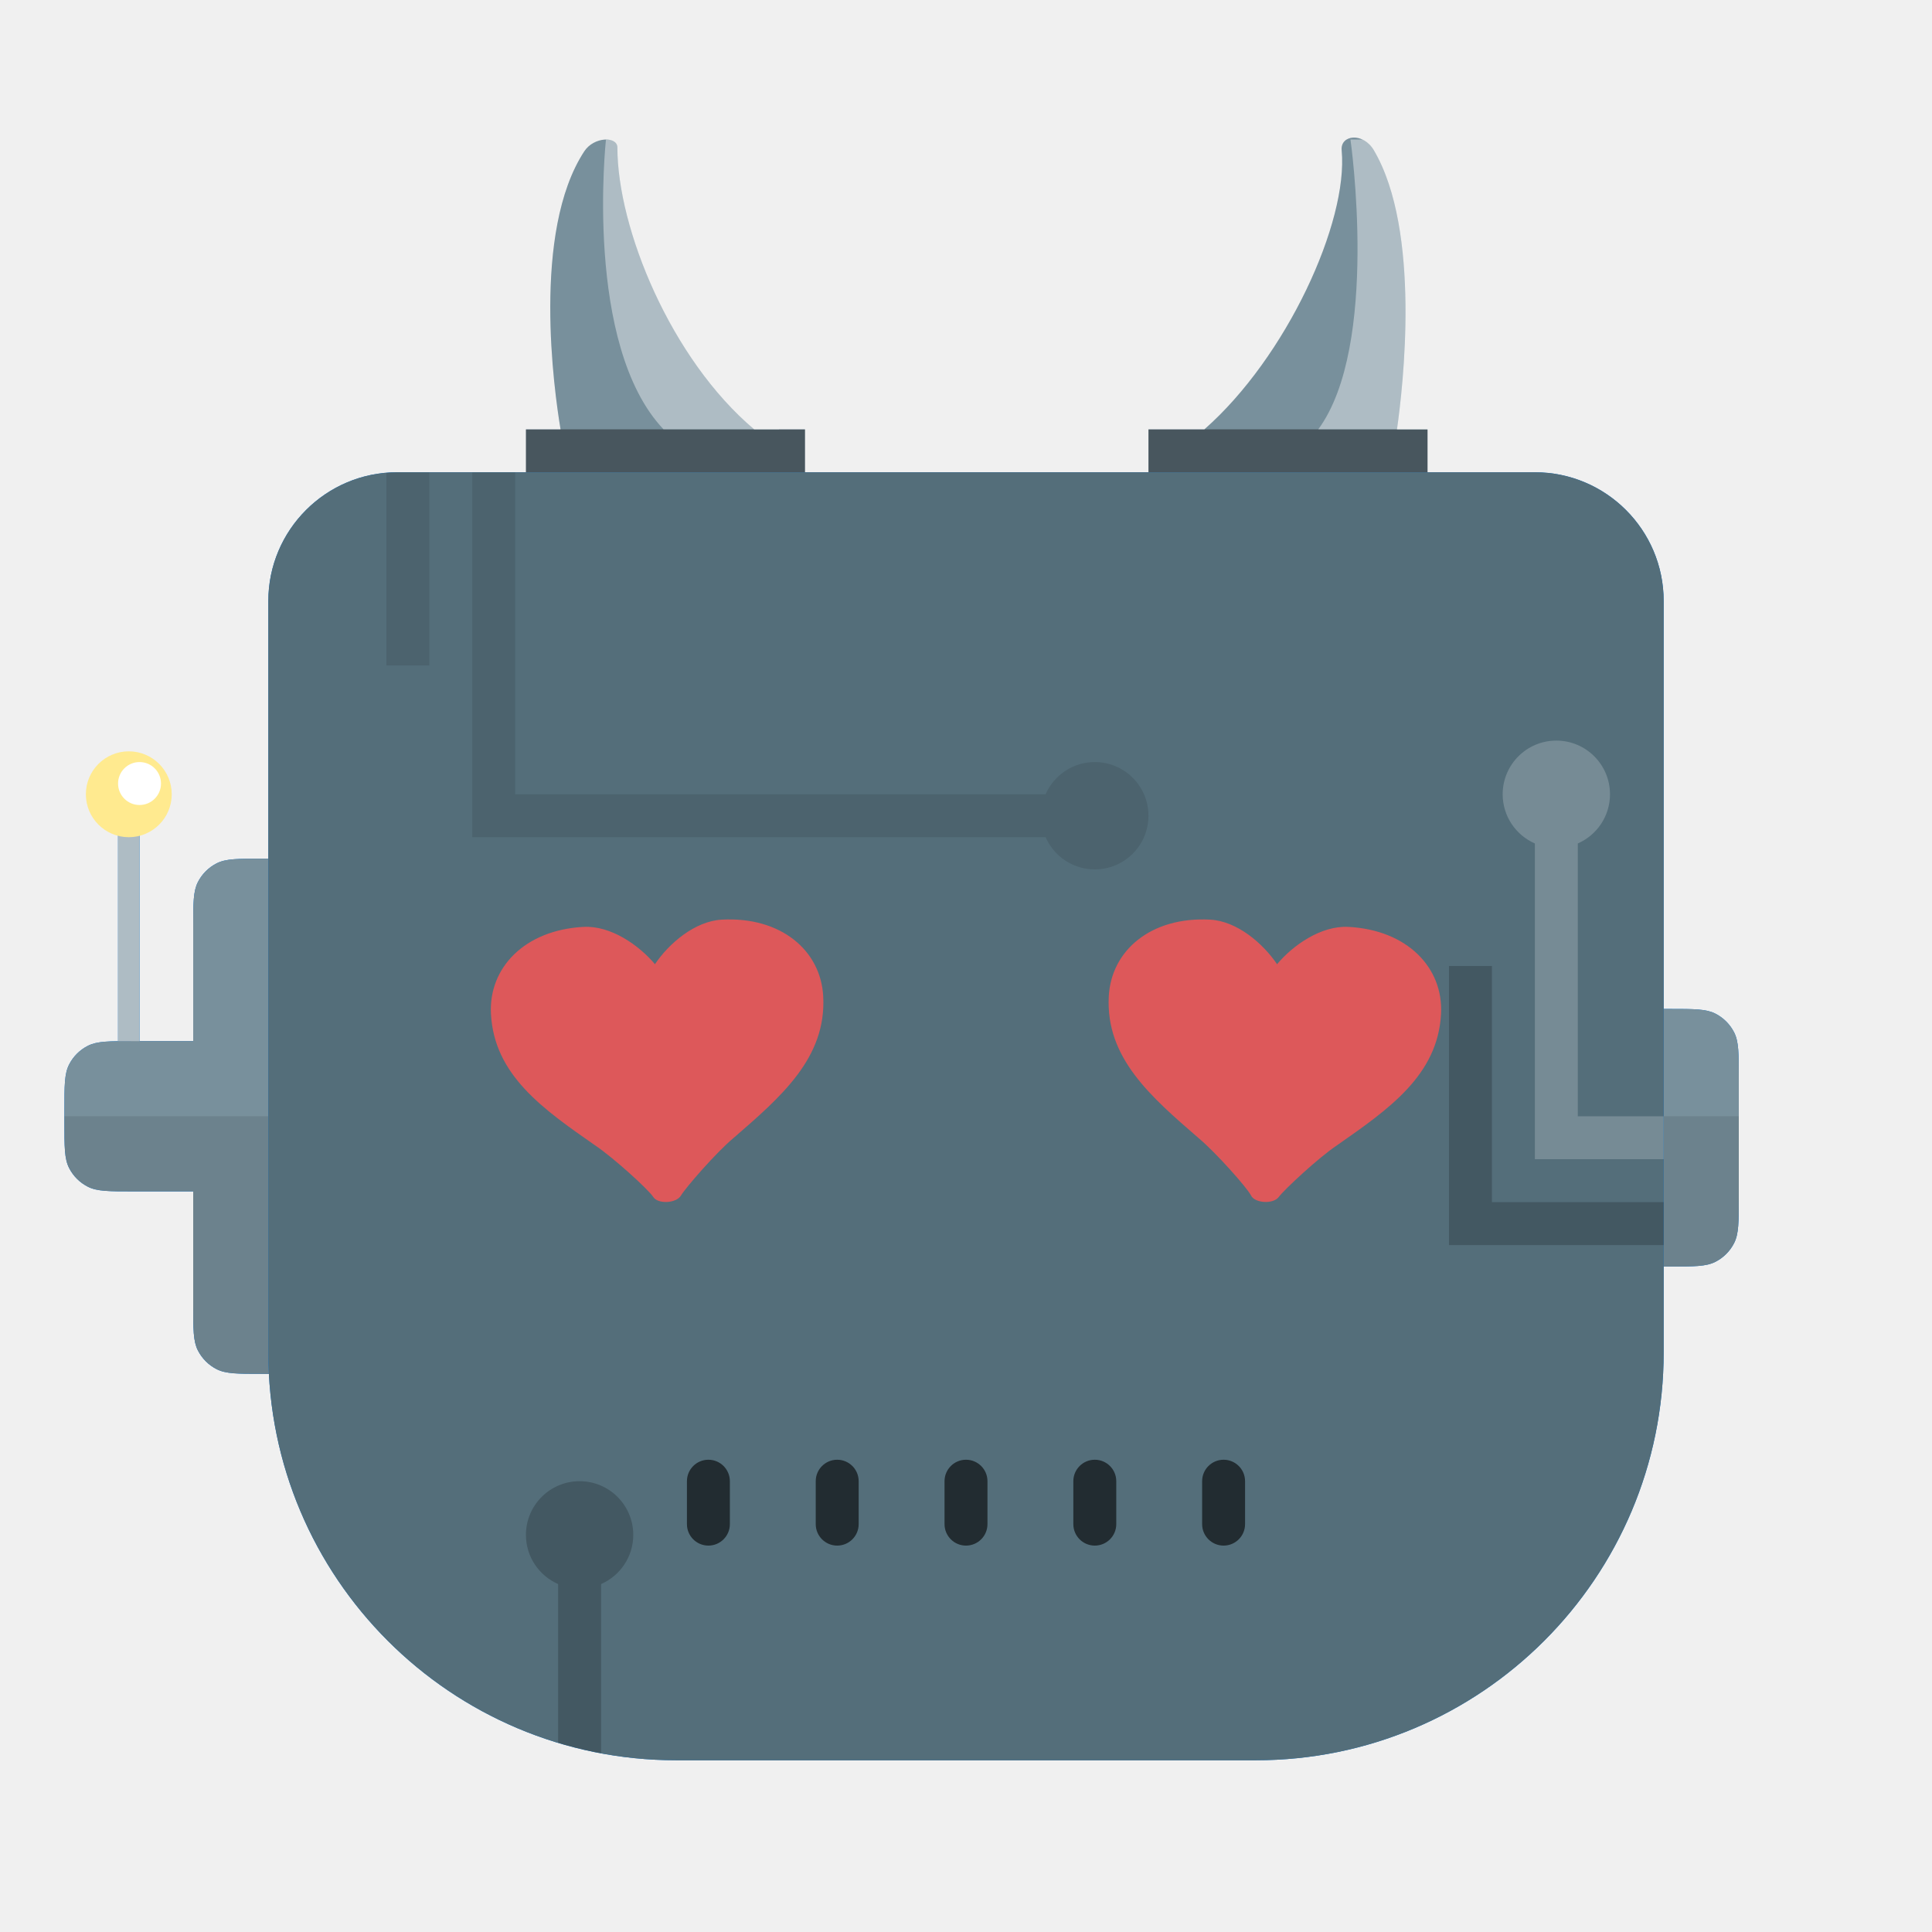
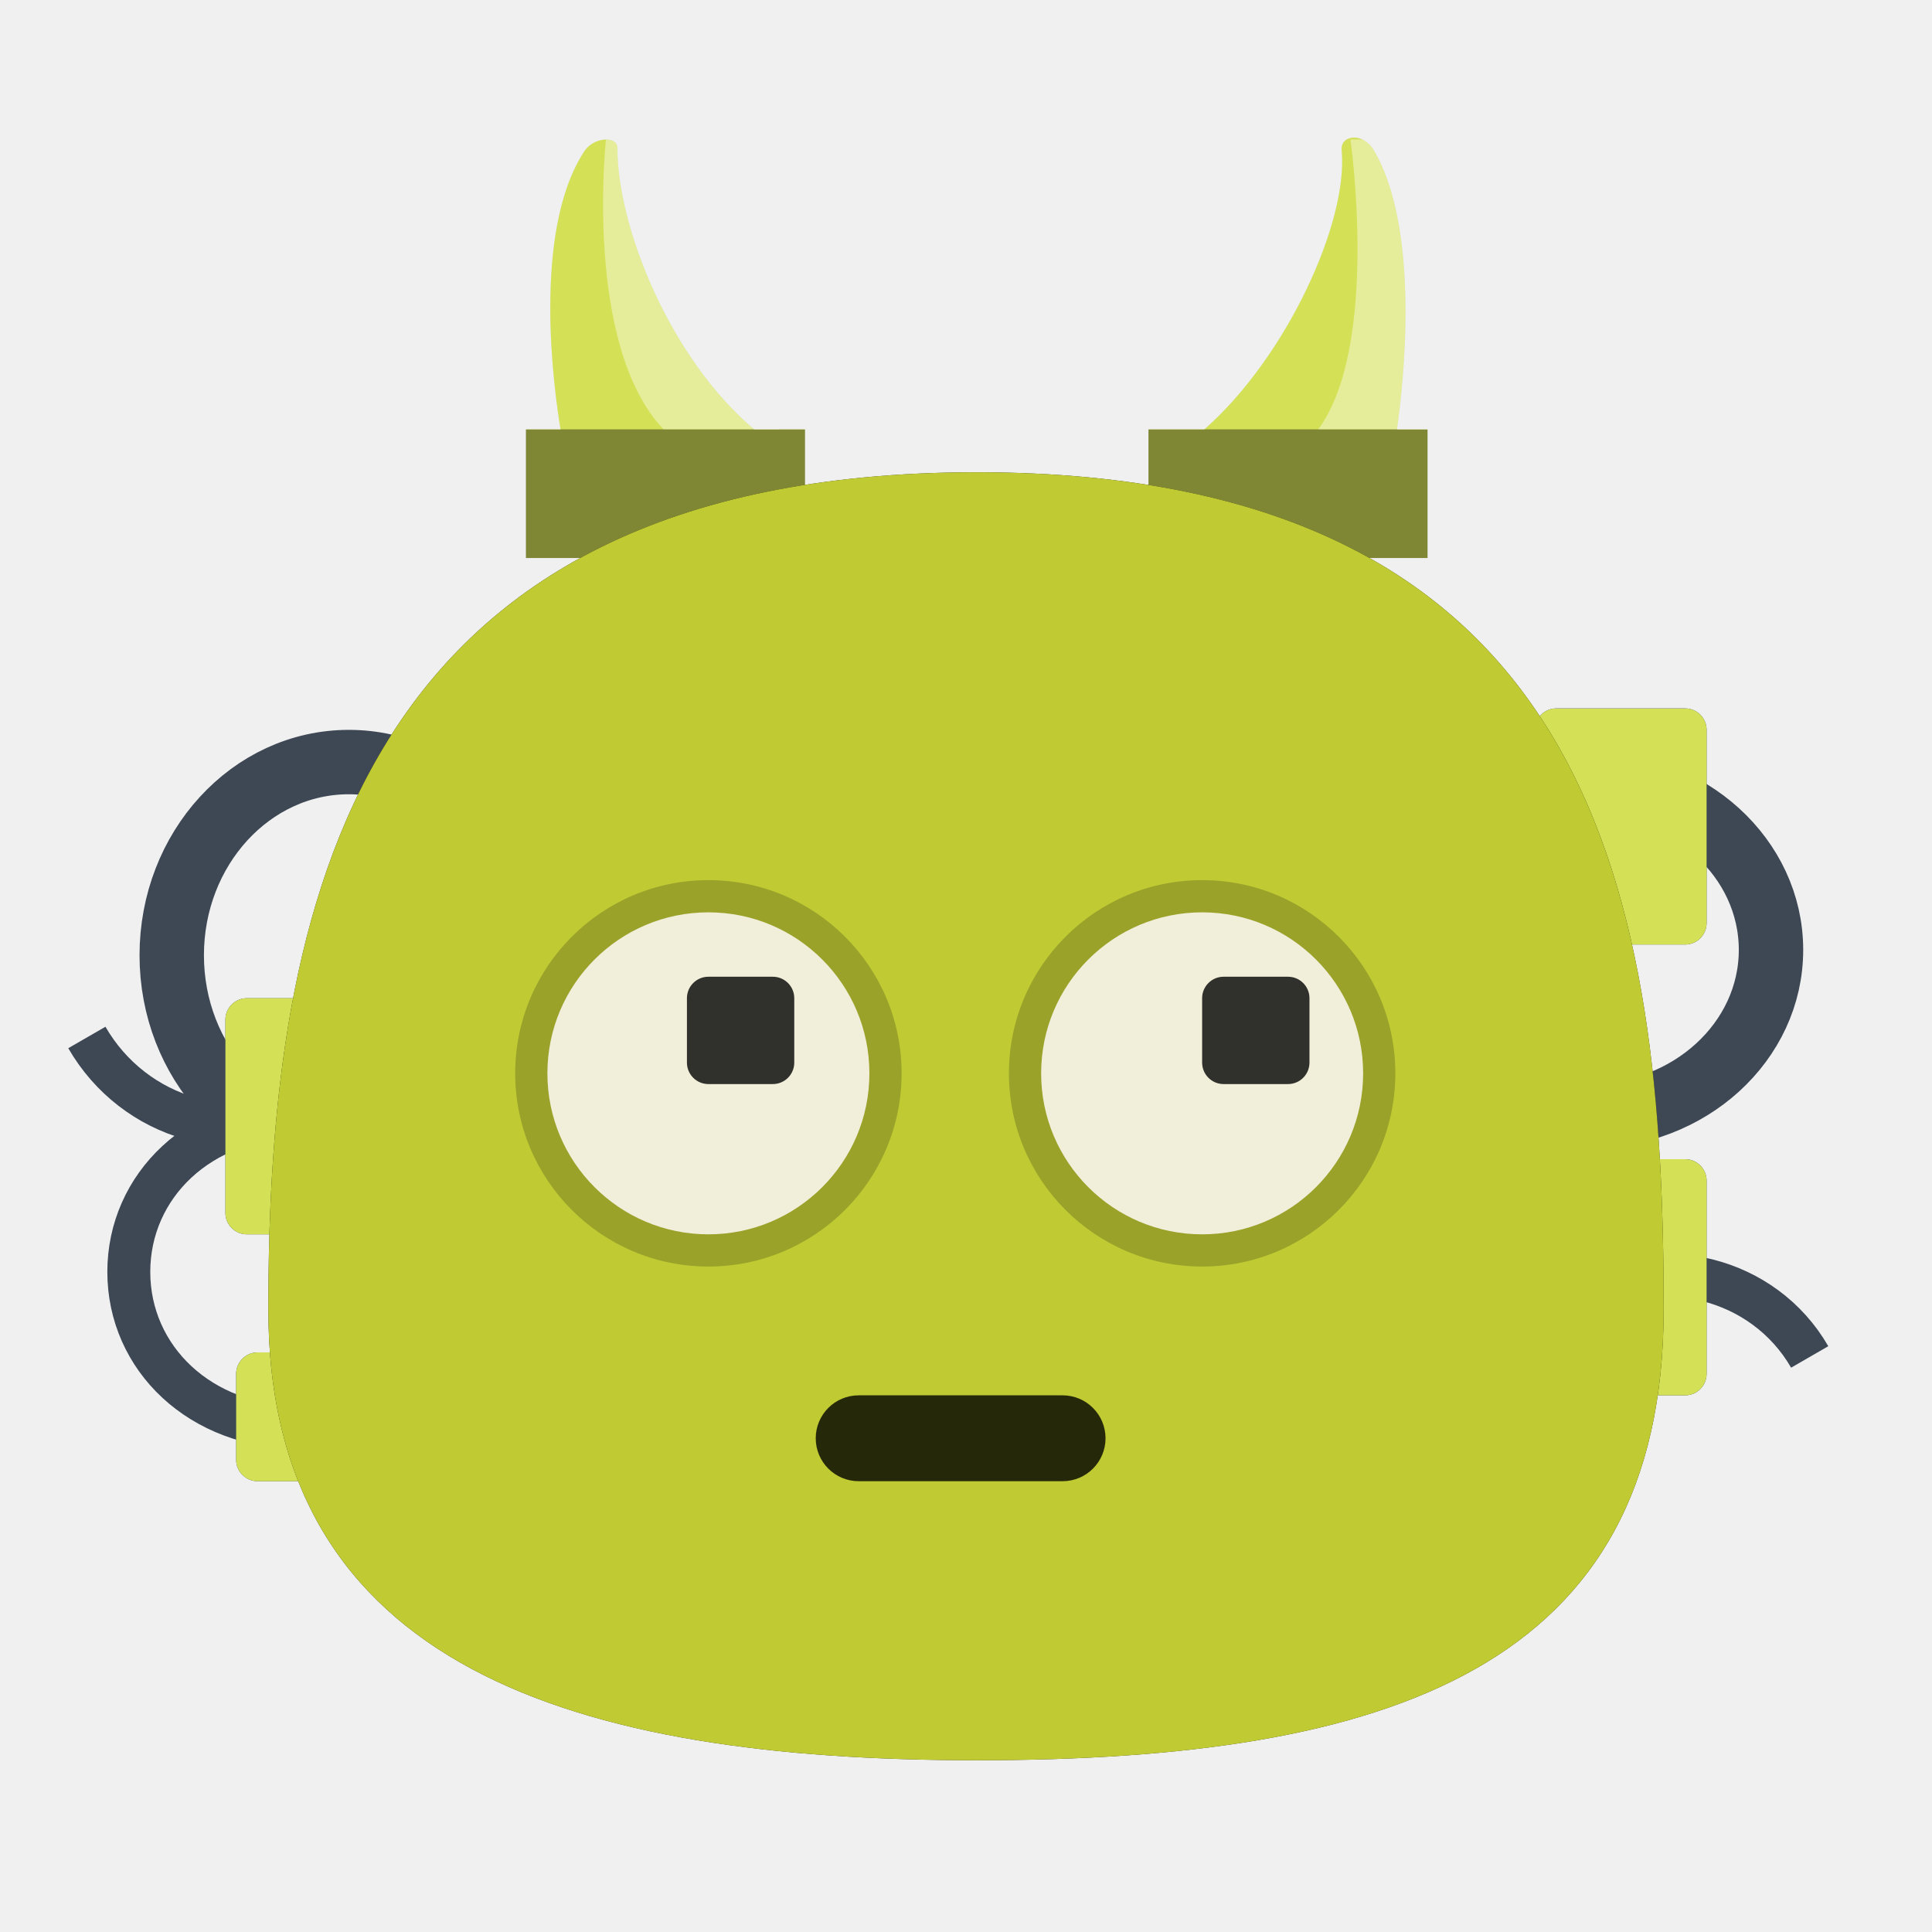
<svg xmlns="http://www.w3.org/2000/svg" viewBox="0 0 180 180" fill="none">
  <g transform="translate(0, 66)">
-     <path fill-rule="evenodd" clip-rule="evenodd" d="M13 11H11V31H12.4C10.16 31 9.04 31 8.184 31.436C7.431 31.82 6.819 32.431 6.436 33.184C6 34.04 6 35.16 6 37.4V38.6C6 40.84 6 41.96 6.436 42.816C6.819 43.569 7.431 44.181 8.184 44.564C9.04 45 10.16 45 12.4 45H18V55.6C18 57.84 18 58.96 18.436 59.816C18.82 60.569 19.431 61.181 20.184 61.564C21.04 62 22.16 62 24.4 62H47.6C49.84 62 50.96 62 51.816 61.564C52.569 61.181 53.181 60.569 53.564 59.816C54 58.96 54 57.84 54 55.6V20.4C54 18.16 54 17.04 53.564 16.184C53.181 15.431 52.569 14.819 51.816 14.436C50.96 14 49.84 14 47.6 14H24.4C22.16 14 21.04 14 20.184 14.436C19.431 14.819 18.82 15.431 18.436 16.184C18 17.04 18 18.16 18 20.4V31H13V11ZM126 34.4C126 32.16 126 31.04 126.436 30.184C126.819 29.431 127.431 28.82 128.184 28.436C129.04 28 130.16 28 132.4 28H155.6C157.84 28 158.96 28 159.816 28.436C160.569 28.82 161.181 29.431 161.564 30.184C162 31.04 162 32.16 162 34.4V45.6C162 47.84 162 48.96 161.564 49.816C161.181 50.569 160.569 51.181 159.816 51.564C158.96 52 157.84 52 155.6 52H132.4C130.16 52 129.04 52 128.184 51.564C127.431 51.181 126.819 50.569 126.436 49.816C126 48.96 126 47.84 126 45.6V34.4Z" fill="#0076DE" />
-     <mask id="sidesAntenna01Mask0" mask-type="alpha" maskUnits="userSpaceOnUse" x="6" y="11" width="156" height="51">
-       <path fill-rule="evenodd" clip-rule="evenodd" d="M13 11H11V31H12.4C10.16 31 9.04 31 8.184 31.436C7.431 31.82 6.819 32.431 6.436 33.184C6 34.04 6 35.16 6 37.4V38.6C6 40.84 6 41.96 6.436 42.816C6.819 43.569 7.431 44.181 8.184 44.564C9.04 45 10.16 45 12.4 45H18V55.6C18 57.84 18 58.96 18.436 59.816C18.82 60.569 19.431 61.181 20.184 61.564C21.04 62 22.16 62 24.4 62H47.6C49.84 62 50.96 62 51.816 61.564C52.569 61.181 53.181 60.569 53.564 59.816C54 58.96 54 57.84 54 55.6V20.4C54 18.16 54 17.04 53.564 16.184C53.181 15.431 52.569 14.819 51.816 14.436C50.96 14 49.84 14 47.6 14H24.4C22.16 14 21.04 14 20.184 14.436C19.431 14.819 18.82 15.431 18.436 16.184C18 17.04 18 18.16 18 20.4V31H13V11ZM126 34.4C126 32.16 126 31.04 126.436 30.184C126.819 29.431 127.431 28.82 128.184 28.436C129.04 28 130.16 28 132.4 28H155.6C157.84 28 158.96 28 159.816 28.436C160.569 28.82 161.181 29.431 161.564 30.184C162 31.04 162 32.16 162 34.4V45.6C162 47.84 162 48.96 161.564 49.816C161.181 50.569 160.569 51.181 159.816 51.564C158.96 52 157.84 52 155.6 52H132.4C130.16 52 129.04 52 128.184 51.564C127.431 51.181 126.819 50.569 126.436 49.816C126 48.96 126 47.84 126 45.6V34.4Z" fill="white" />
+     <g opacity="0.9">
+       <path fill-rule="evenodd" clip-rule="evenodd" d="M32.5 41C41.613 41 49 32.941 49 23C49 13.059 41.613 5 32.5 5C23.387 5 16 13.059 16 23C16 32.941 23.387 41 32.5 41Z" stroke="#2A3544" stroke-width="6" />
+       <path d="M29.515 36.765C22.102 41.045 12.51 38.311 8.092 30.659" stroke="#2A3544" stroke-width="4" />
+       <path fill-rule="evenodd" clip-rule="evenodd" d="M28 67C37.389 67 45 60.508 45 52.5C45 44.492 37.389 38 28 38C18.611 38 12 44.492 12 52.5C12 60.508 18.611 67 28 67Z" stroke="#2A3544" stroke-width="4" />
+       <path d="M168.606 60.423C164.326 53.01 154.653 50.582 147 55" stroke="#2A3544" stroke-width="4" />
+       <path fill-rule="evenodd" clip-rule="evenodd" d="M148 38C157.389 38 165 31.06 165 22.5C165 13.94 157.389 7 148 7C138.611 7 132 13.94 132 22.5C132 31.06 138.611 38 148 38Z" stroke="#2A3544" stroke-width="6" />
+     </g>
+     <path fill-rule="evenodd" clip-rule="evenodd" d="M145 0C143.895 0 143 0.895 143 2V20C143 21.105 143.895 22 145 22H157C158.105 22 159 21.105 159 20V2C159 0.895 158.105 0 157 0H145ZM23 27C21.895 27 21 27.895 21 29V47C21 48.105 21.895 49 23 49H35C36.105 49 37 48.105 37 47V29C37 27.895 36.105 27 35 27H23ZM24 60C22.895 60 22 60.895 22 62V70C22 71.105 22.895 72 24 72H36C37.105 72 38 71.105 38 70V62C38 60.895 37.105 60 36 60H24ZM143 44C143 42.895 143.895 42 145 42H157C158.105 42 159 42.895 159 44V62C159 63.105 158.105 64 157 64H145C143.895 64 143 63.105 143 62V44Z" fill="#273951" />
+     <mask id="sidesCables01Mask0" mask-type="alpha" maskUnits="userSpaceOnUse" x="21" y="0" width="138" height="72">
+       <path fill-rule="evenodd" clip-rule="evenodd" d="M145 0C143.895 0 143 0.895 143 2V20C143 21.105 143.895 22 145 22H157C158.105 22 159 21.105 159 20V2C159 0.895 158.105 0 157 0H145ZM23 27C21.895 27 21 27.895 21 29V47C21 48.105 21.895 49 23 49H35C36.105 49 37 48.105 37 47V29C37 27.895 36.105 27 35 27H23ZM24 60C22.895 60 22 60.895 22 62V70C22 71.105 22.895 72 24 72H36C37.105 72 38 71.105 38 70V62C38 60.895 37.105 60 36 60H24ZM143 44C143 42.895 143.895 42 145 42H157C158.105 42 159 42.895 159 44V62C159 63.105 158.105 64 157 64H145C143.895 64 143 63.105 143 62V44Z" fill="white" />
    </mask>
-     <g mask="url(#sidesAntenna01Mask0)">
-       <rect width="180" height="76" fill="#78909C" />
-       <rect y="38" width="180" height="38" fill="black" fill-opacity="0.1" />
+     <g mask="url(#sidesCables01Mask0)">
+       <rect width="180" height="76" fill="#D4E157" />
    </g>
-     <rect x="11" y="11" width="2" height="20" fill="white" fill-opacity="0.4" />
-     <path fill-rule="evenodd" clip-rule="evenodd" d="M12 12C14.209 12 16 10.209 16 8C16 5.791 14.209 4 12 4C9.791 4 8 5.791 8 8C8 10.209 9.791 12 12 12Z" fill="#FFEA8F" />
-     <path fill-rule="evenodd" clip-rule="evenodd" d="M13 9C14.105 9 15 8.105 15 7C15 5.895 14.105 5 13 5C11.895 5 11 5.895 11 7C11 8.105 11.895 9 13 9Z" fill="white" />
  </g>
  <g transform="translate(41, 0)">
    <path fill-rule="evenodd" clip-rule="evenodd" d="M71.21 40C78.85 33.293 84.631 20.688 84 14C83.864 12.553 86 12.299 87 14C91.418 21.512 89.717 36.067 89.153 40H92V52H66V40H71.21ZM16.521 13.741C16.521 21.273 21.492 33.445 29.262 40H34V52H8V40H11.225C10.63 36.441 8.529 21.601 13.434 14.101C14.335 12.722 16.521 12.681 16.521 13.741Z" fill="#E1E6E8" />
    <mask id="topHornsMask0" mask-type="alpha" maskUnits="userSpaceOnUse" x="8" y="12" width="84" height="40">
      <path fill-rule="evenodd" clip-rule="evenodd" d="M71.21 40C78.85 33.293 84.631 20.688 84 14C83.864 12.553 86 12.299 87 14C91.418 21.512 89.717 36.067 89.153 40H92V52H66V40H71.21ZM16.521 13.741C16.521 21.273 21.492 33.445 29.262 40H34V52H8V40H11.225C10.63 36.441 8.529 21.601 13.434 14.101C14.335 12.722 16.521 12.681 16.521 13.741Z" fill="white" />
    </mask>
    <g mask="url(#topHornsMask0)">
-       <rect width="100" height="52" fill="#78909C" />
+       <rect width="100" height="52" fill="#D4E157" />
      <rect y="40" width="100" height="12" fill="black" fill-opacity="0.4" />
      <path fill-rule="evenodd" clip-rule="evenodd" d="M15.456 13H31.569V40H20.82C13.371 32.15 15.456 13 15.456 13Z" fill="white" fill-opacity="0.4" />
      <path fill-rule="evenodd" clip-rule="evenodd" d="M84.82 13H92.569V40H81.82C87.571 32.195 84.82 13 84.82 13Z" fill="white" fill-opacity="0.4" />
    </g>
  </g>
  <g transform="translate(25, 44)">
-     <path d="M0 12C0 5.373 5.373 0 12 0H118C124.627 0 130 5.373 130 12V82C130 102.987 112.987 120 92 120H38C17.013 120 0 102.987 0 82V12Z" fill="#0076DE" />
-     <mask id="faceSquare01Mask0" mask-type="alpha" maskUnits="userSpaceOnUse" x="0" y="0" width="130" height="120">
-       <path d="M0 12C0 5.373 5.373 0 12 0H118C124.627 0 130 5.373 130 12V82C130 102.987 112.987 120 92 120H38C17.013 120 0 102.987 0 82V12Z" fill="white" />
+     <path fill-rule="evenodd" clip-rule="evenodd" d="M66 0C124.352 0 130.001 40.685 130 78C129.999 111.315 104.534 120 66 120C28.539 120 0 111.315 0 78C0 40.685 7.648 0 66 0Z" fill="black" fill-opacity="0.8" />
+     <mask id="faceRound01Mask0" mask-type="alpha" maskUnits="userSpaceOnUse" x="0" y="0" width="130" height="120">
+       <path fill-rule="evenodd" clip-rule="evenodd" d="M66 0C124.352 0 130.001 40.685 130 78C129.999 111.315 104.534 120 66 120C28.539 120 0 111.315 0 78C0 40.685 7.648 0 66 0Z" fill="white" />
    </mask>
-     <g mask="url(#faceSquare01Mask0)">
-       <rect x="-2" y="-2" width="134" height="124" fill="#546E7A" />
-       <path fill-rule="evenodd" clip-rule="evenodd" d="M15 0H11V18H15V0ZM23 0H19V30V34H23H72.416C73.188 35.766 74.95 37 77 37C79.761 37 82 34.761 82 32C82 29.239 79.761 27 77 27C74.95 27 73.188 28.234 72.416 30H23V0Z" fill="black" fill-opacity="0.1" />
-       <path fill-rule="evenodd" clip-rule="evenodd" d="M122 34.584C123.766 33.812 125 32.05 125 30C125 27.239 122.761 25 120 25C117.239 25 115 27.239 115 30C115 32.05 116.234 33.812 118 34.584V60V64H122H141V60H122V34.584Z" fill="white" fill-opacity="0.2" />
-       <path fill-rule="evenodd" clip-rule="evenodd" d="M114 46H110V68V72H114H141V68H114V46Z" fill="black" fill-opacity="0.2" />
-       <path fill-rule="evenodd" clip-rule="evenodd" d="M27 103.584C25.234 102.812 24 101.05 24 99C24 96.239 26.239 94 29 94C31.761 94 34 96.239 34 99C34 101.05 32.766 102.812 31 103.584V129V133H27H8V129H27V103.584Z" fill="black" fill-opacity="0.2" />
-     </g>
+     <g mask="url(#faceRound01Mask0)">
+       <rect x="-4" y="-2" width="138" height="124" fill="#C0CA33" />
+             undefined
+         </g>
  </g>
  <g transform="translate(52, 124)">
-     <rect x="12" y="12" width="4" height="8" rx="2" fill="black" fill-opacity="0.6" />
-     <rect x="36" y="12" width="4" height="8" rx="2" fill="black" fill-opacity="0.6" />
-     <rect x="24" y="12" width="4" height="8" rx="2" fill="black" fill-opacity="0.6" />
-     <rect x="48" y="12" width="4" height="8" rx="2" fill="black" fill-opacity="0.6" />
-     <rect x="60" y="12" width="4" height="8" rx="2" fill="black" fill-opacity="0.6" />
+     <rect x="24" y="6" width="27" height="8" rx="4" fill="black" fill-opacity="0.8" />
  </g>
  <g transform="translate(38, 76)">
-     <path d="M29.269 9.68C26.722 9.813 24.305 11.922 23.02 13.833C21.536 12.068 18.918 10.222 16.37 10.356C10.888 10.643 7.515 14.159 7.741 18.46C8.041 24.182 12.624 27.346 17.436 30.705C19.152 31.853 22.441 34.849 22.863 35.521C23.285 36.194 25.003 36.128 25.442 35.386C25.882 34.645 28.746 31.35 30.335 30.029C34.767 26.186 38.998 22.559 38.698 16.837C38.473 12.536 34.751 9.393 29.269 9.68Z" fill="#FF5353" fill-opacity="0.8" />
-     <path d="M87.63 10.356C85.082 10.222 82.459 12.067 80.981 13.833C79.689 11.922 77.278 9.813 74.731 9.68C69.249 9.393 65.527 12.536 65.302 16.837C65.002 22.559 69.23 26.186 73.665 30.029C75.251 31.35 78.208 34.674 78.558 35.386C78.907 36.099 80.623 36.213 81.137 35.521C81.651 34.83 84.845 31.853 86.564 30.705C91.373 27.346 95.959 24.182 96.259 18.46C96.485 14.159 93.112 10.643 87.63 10.356Z" fill="#FF5353" fill-opacity="0.8" />
+     <path fill-rule="evenodd" clip-rule="evenodd" d="M28 42C37.941 42 46 33.941 46 24C46 14.059 37.941 6 28 6C18.059 6 10 14.059 10 24C10 33.941 18.059 42 28 42Z" fill="black" fill-opacity="0.2" />
+     <path fill-rule="evenodd" clip-rule="evenodd" d="M74 42C83.941 42 92 33.941 92 24C92 14.059 83.941 6 74 6C64.059 6 56 14.059 56 24C56 33.941 64.059 42 74 42Z" fill="black" fill-opacity="0.2" />
+     <path fill-rule="evenodd" clip-rule="evenodd" d="M28 39C36.284 39 43 32.284 43 24C43 15.716 36.284 9 28 9C19.716 9 13 15.716 13 24C13 32.284 19.716 39 28 39Z" fill="#F1EEDA" />
+     <path fill-rule="evenodd" clip-rule="evenodd" d="M74 39C82.284 39 89 32.284 89 24C89 15.716 82.284 9 74 9C65.716 9 59 15.716 59 24C59 32.284 65.716 39 74 39Z" fill="#F1EEDA" />
+     <rect x="26" y="15" width="10" height="10" rx="2" fill="black" fill-opacity="0.8" />
+     <rect x="74" y="15" width="10" height="10" rx="2" fill="black" fill-opacity="0.8" />
  </g>
</svg>
